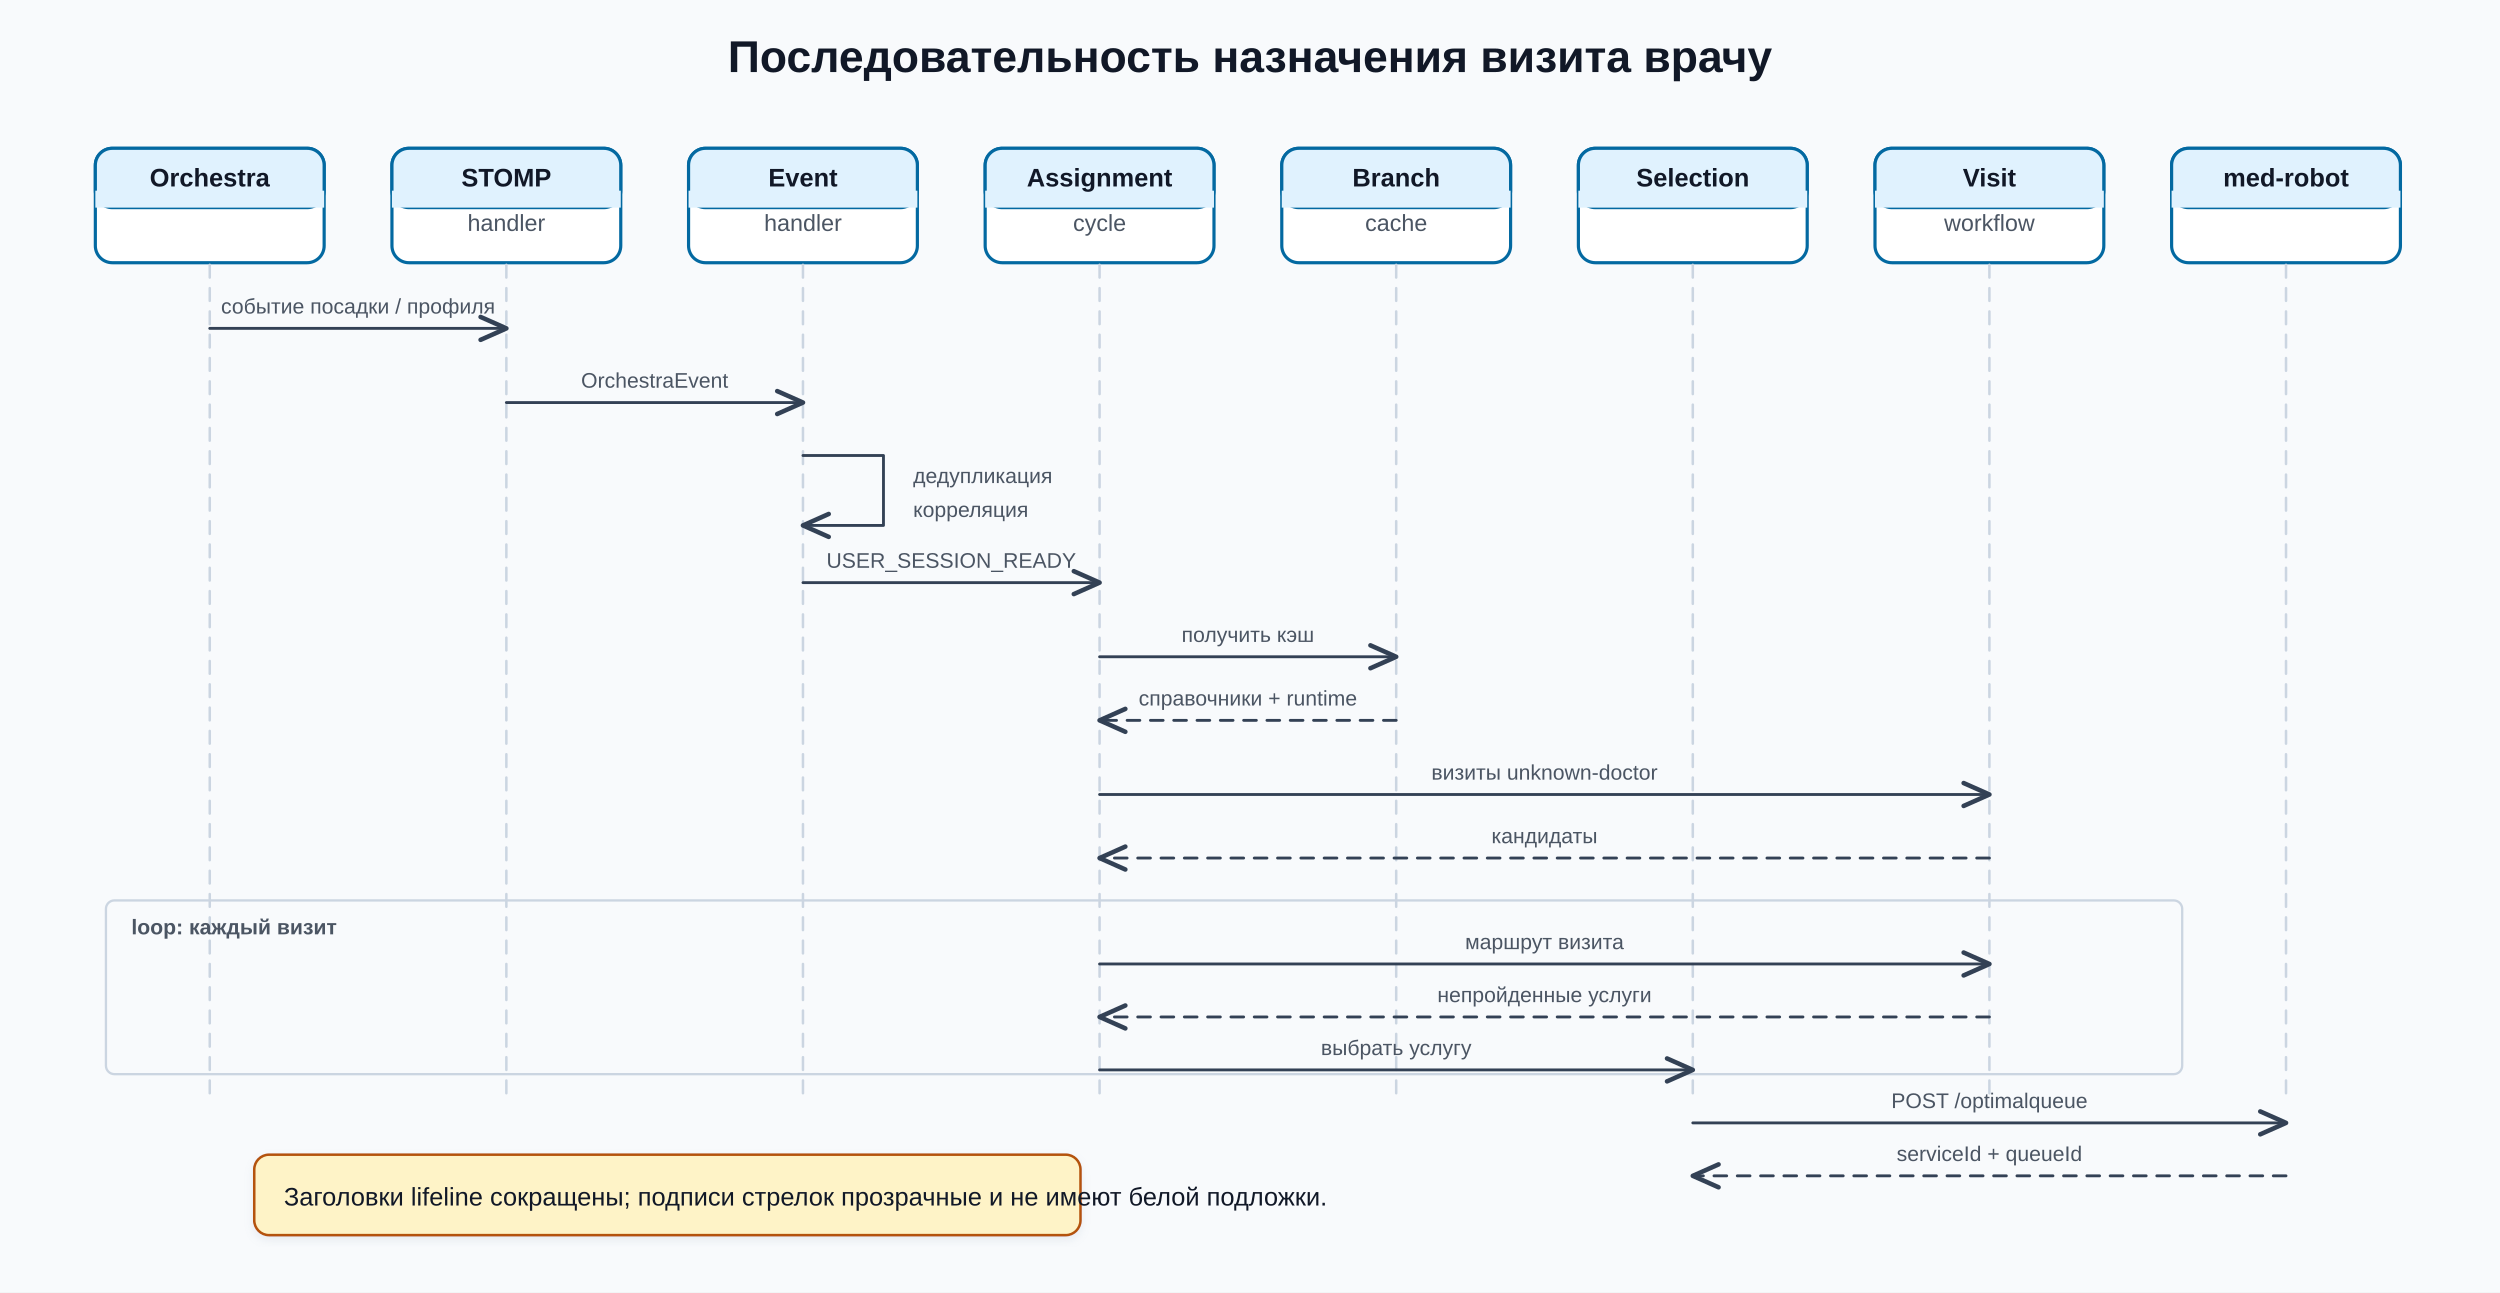
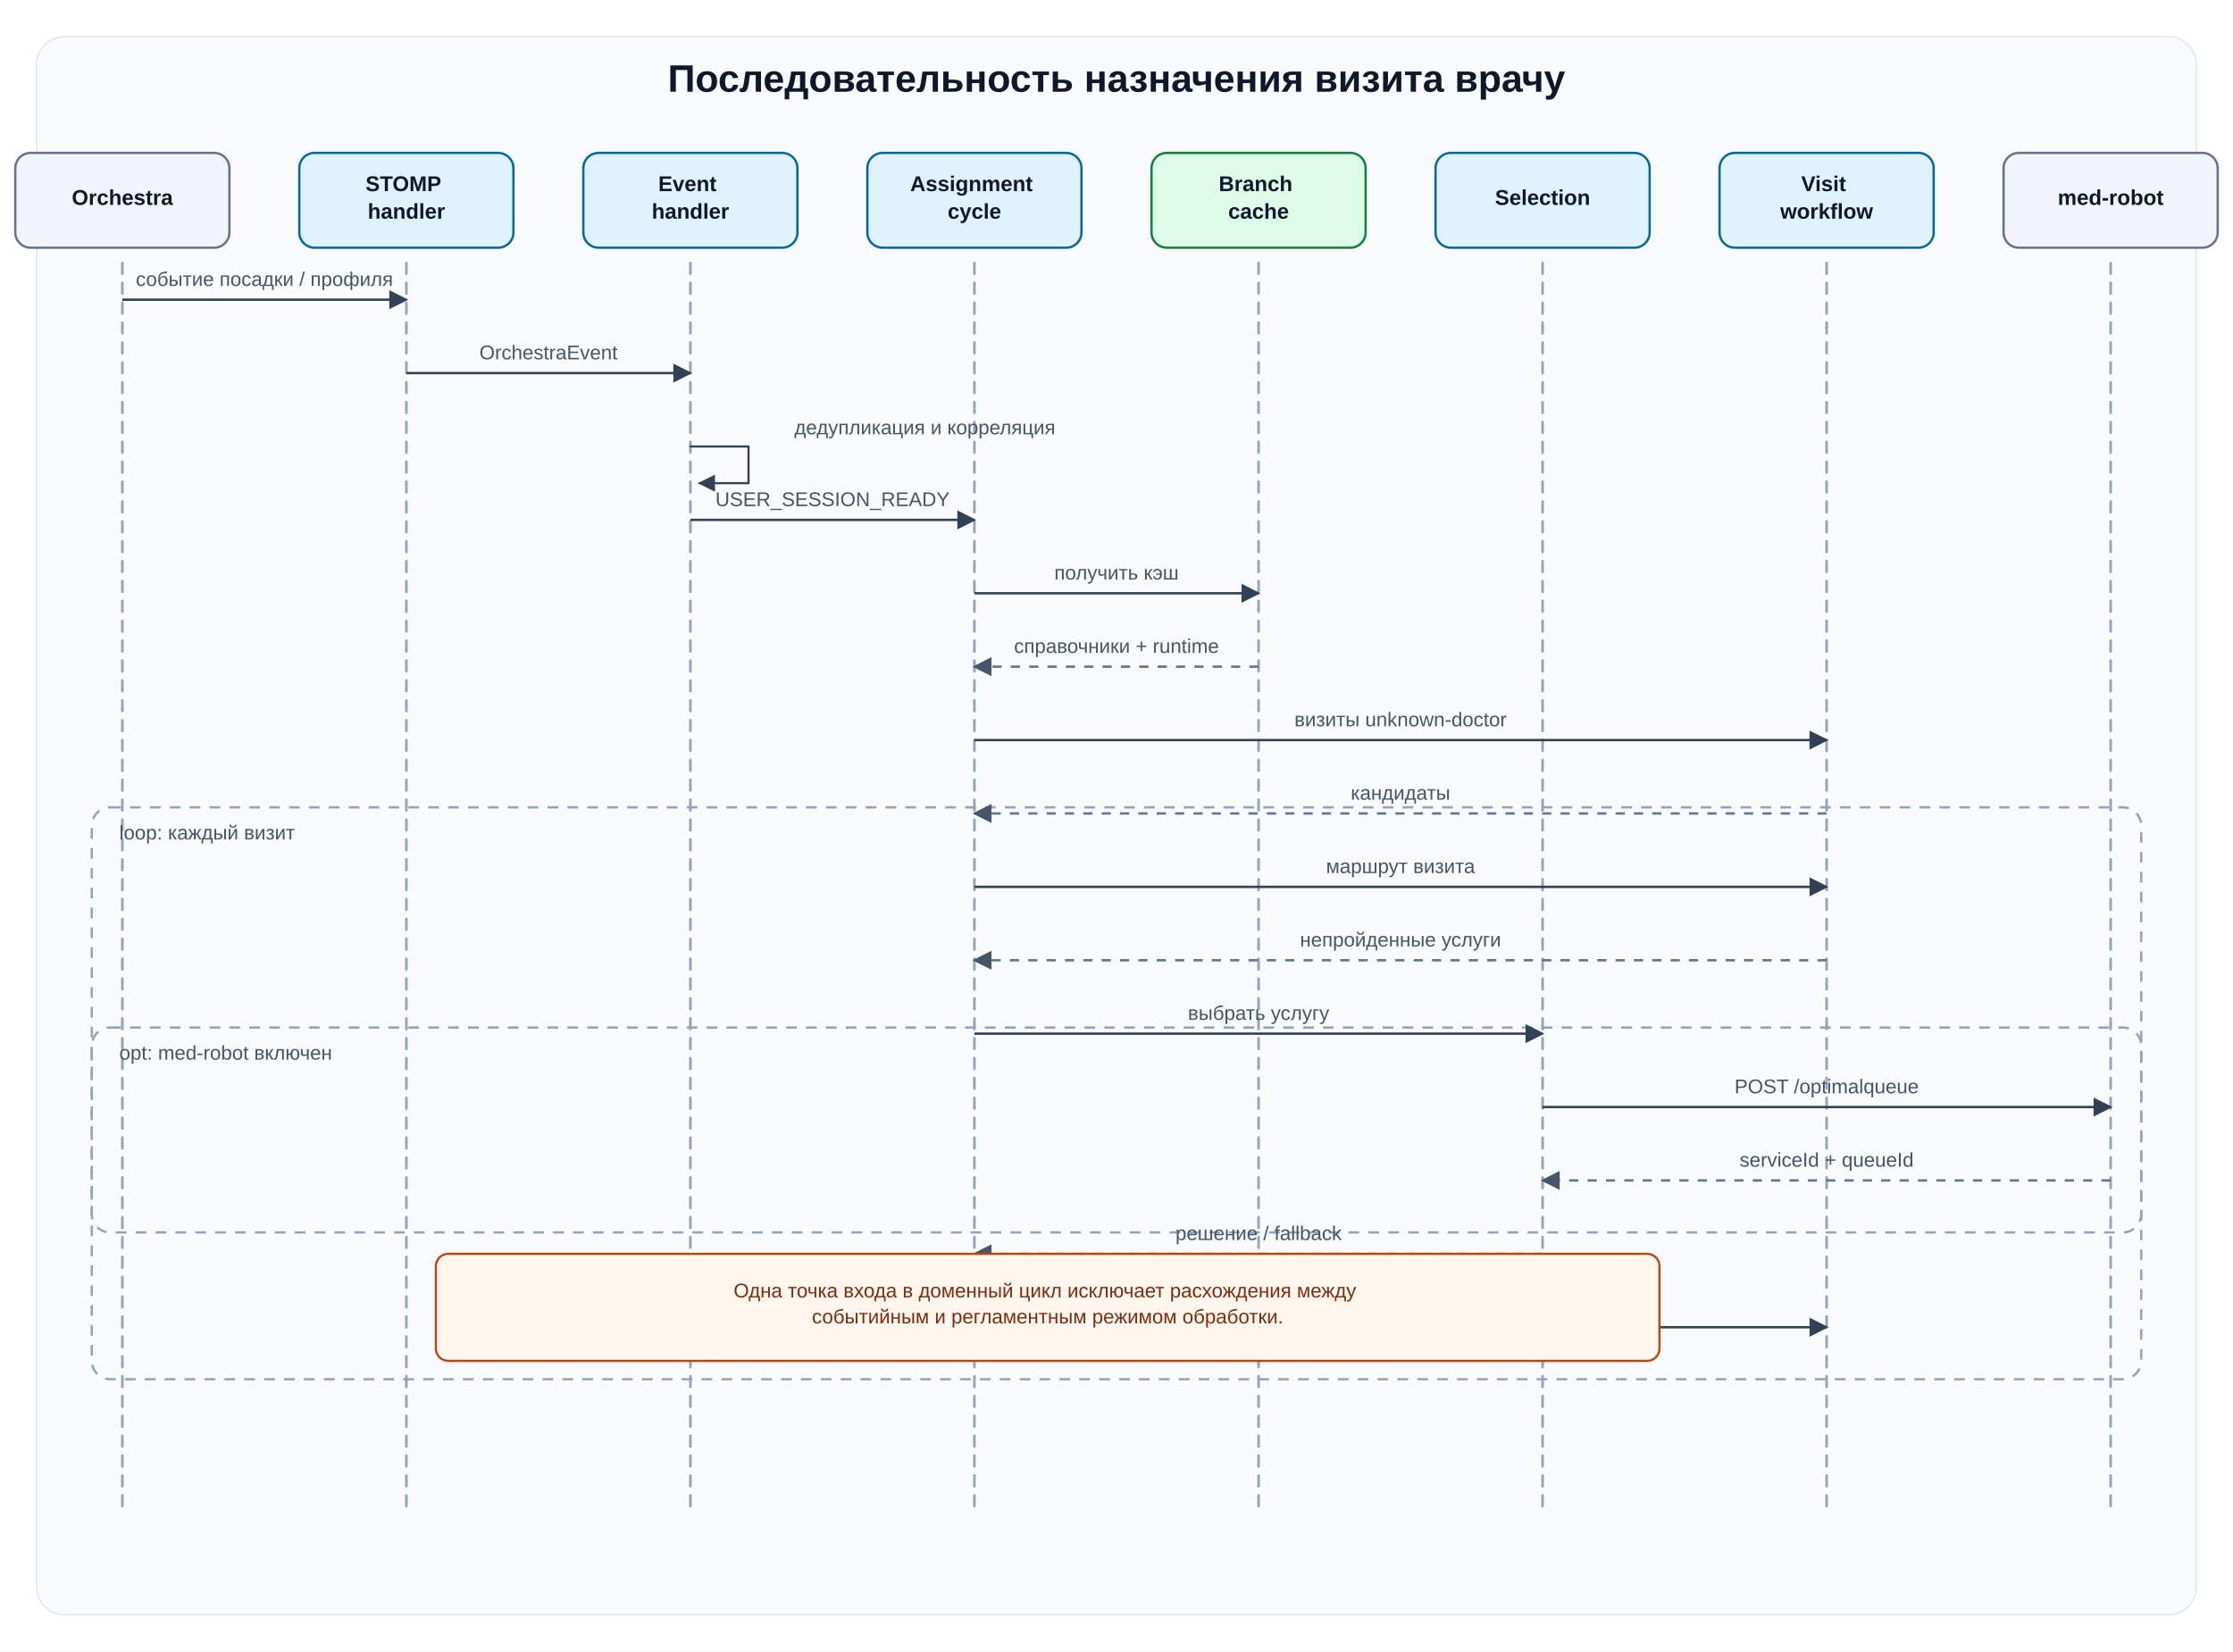
- <svg xmlns="http://www.w3.org/2000/svg" width="1180" height="610" viewBox="0 0 1180 610">
+ <svg xmlns="http://www.w3.org/2000/svg" width="1460" height="1080" viewBox="0 0 1460 1080" role="img" aria-label="Последовательность назначения визита врачу">
  <defs>
-     <marker id="arrow" markerWidth="12" markerHeight="10" refX="10" refY="5" orient="auto" markerUnits="strokeWidth">
-       <path d="M 1 1 L 10 5 L 1 9" fill="none" stroke="#334155" stroke-width="1.6" stroke-linecap="round" stroke-linejoin="round" />
+     <marker id="arrow" viewBox="0 0 10 10" refX="9" refY="5" markerWidth="8" markerHeight="8" orient="auto-start-reverse">
+       <path d="M 0 0 L 10 5 L 0 10 z" fill="#334155" />
    </marker>
-     <marker id="triangle" markerWidth="14" markerHeight="12" refX="12" refY="6" orient="auto" markerUnits="strokeWidth">
-       <path d="M 1 6 L 12 1 L 12 11 Z" fill="#F8FAFC" stroke="#334155" stroke-width="1.5" />
+     <marker id="arrow-dashed" viewBox="0 0 10 10" refX="9" refY="5" markerWidth="8" markerHeight="8" orient="auto-start-reverse">
+       <path d="M 0 0 L 10 5 L 0 10 z" fill="#475569" />
    </marker>
-     <marker id="green-dot" markerWidth="10" markerHeight="10" refX="5" refY="5" orient="auto">
-       <circle cx="5" cy="5" r="4" fill="#16A34A" />
-     </marker>
-     <filter id="card-shadow" x="-15%" y="-15%" width="130%" height="130%">
-       <feDropShadow dx="0" dy="2" stdDeviation="2" flood-color="#94A3B8" flood-opacity="0.16" />
-     </filter>
  </defs>
-   <rect x="0" y="0" width="1180" height="610" fill="#F8FAFC" />
-   <text x="590.0" y="34" text-anchor="middle" font-family="Segoe UI, Arial, sans-serif" font-size="21" font-weight="700" fill="#111827">Последовательность назначения визита врачу</text>
-   <rect x="45" y="70" width="108" height="54" rx="8" ry="8" fill="#FFFFFF" stroke="#0369A1" stroke-width="1.5" />
-   <rect x="45" y="70" width="108" height="28" rx="8" ry="8" fill="#E0F2FE" stroke="#0369A1" stroke-width="1.5" />
-   <rect x="45" y="90" width="108" height="8" fill="#E0F2FE" stroke="none" />
-   <text x="99.0" y="88" text-anchor="middle" font-family="Segoe UI, Arial, sans-serif" font-size="12" font-weight="700" fill="#111827" style="">
-     <tspan x="99.0" dy="0">Orchestra</tspan>
+   <rect x="0.0" y="0.0" width="1460.0" height="1080.0" rx="0.0" fill="#FFFFFF" stroke="none" stroke-width="1" />
+   <rect x="24.0" y="24.0" width="1412.0" height="1032.0" rx="18.0" fill="#F8FAFC" stroke="#E2E8F0" stroke-width="1" />
+   <text x="730.0" y="60.0" text-anchor="middle" font-family="Segoe UI, Arial, sans-serif" font-size="25" font-weight="700" fill="#0F172A">Последовательность назначения визита врачу</text>
+   <rect x="10.0" y="100.0" width="140.0" height="62.0" rx="10.0" fill="#F1F5F9" stroke="#64748B" stroke-width="1.5" />
+   <text x="80.0" y="134.0" text-anchor="middle" font-family="Segoe UI, Arial, sans-serif" font-size="14" font-weight="600" fill="#0F172A">
+     <tspan x="80.0" dy="0">Orchestra</tspan>
  </text>
-   <rect x="185" y="70" width="108" height="54" rx="8" ry="8" fill="#FFFFFF" stroke="#0369A1" stroke-width="1.5" />
-   <rect x="185" y="70" width="108" height="28" rx="8" ry="8" fill="#E0F2FE" stroke="#0369A1" stroke-width="1.5" />
-   <rect x="185" y="90" width="108" height="8" fill="#E0F2FE" stroke="none" />
-   <text x="239.0" y="88" text-anchor="middle" font-family="Segoe UI, Arial, sans-serif" font-size="12" font-weight="700" fill="#111827" style="">
-     <tspan x="239.0" dy="0">STOMP</tspan>
+   <path d="M 80.0 172.0 L 80.0 990.0" fill="none" stroke="#94A3B8" stroke-width="1.7" stroke-dasharray="7 6" stroke-linecap="round" />
+   <rect x="195.7" y="100.0" width="140.0" height="62.0" rx="10.0" fill="#E0F2FE" stroke="#0369A1" stroke-width="1.5" />
+   <text x="265.7" y="125.0" text-anchor="middle" font-family="Segoe UI, Arial, sans-serif" font-size="14" font-weight="700" fill="#0F172A">
+     <tspan x="265.7" dy="0">STOMP</tspan>
+     <tspan x="265.7" dy="18">handler</tspan>
  </text>
-   <text x="239.0" y="109" text-anchor="middle" font-family="Segoe UI, Arial, sans-serif" font-size="11" font-weight="400" fill="#4B5563" style="">
-     <tspan x="239.0" dy="0">handler</tspan>
+   <path d="M 265.7 172.0 L 265.7 990.0" fill="none" stroke="#94A3B8" stroke-width="1.7" stroke-dasharray="7 6" stroke-linecap="round" />
+   <rect x="381.4" y="100.0" width="140.0" height="62.0" rx="10.0" fill="#E0F2FE" stroke="#0369A1" stroke-width="1.5" />
+   <text x="451.4" y="125.0" text-anchor="middle" font-family="Segoe UI, Arial, sans-serif" font-size="14" font-weight="700" fill="#0F172A">
+     <tspan x="451.4" dy="0">Event</tspan>
+     <tspan x="451.4" dy="18">handler</tspan>
  </text>
-   <rect x="325" y="70" width="108" height="54" rx="8" ry="8" fill="#FFFFFF" stroke="#0369A1" stroke-width="1.5" />
-   <rect x="325" y="70" width="108" height="28" rx="8" ry="8" fill="#E0F2FE" stroke="#0369A1" stroke-width="1.5" />
-   <rect x="325" y="90" width="108" height="8" fill="#E0F2FE" stroke="none" />
-   <text x="379.0" y="88" text-anchor="middle" font-family="Segoe UI, Arial, sans-serif" font-size="12" font-weight="700" fill="#111827" style="">
-     <tspan x="379.0" dy="0">Event</tspan>
+   <path d="M 451.4 172.0 L 451.4 990.0" fill="none" stroke="#94A3B8" stroke-width="1.7" stroke-dasharray="7 6" stroke-linecap="round" />
+   <rect x="567.1" y="100.0" width="140.0" height="62.0" rx="10.0" fill="#E0F2FE" stroke="#0369A1" stroke-width="1.5" />
+   <text x="637.1" y="125.0" text-anchor="middle" font-family="Segoe UI, Arial, sans-serif" font-size="14" font-weight="700" fill="#0F172A">
+     <tspan x="637.1" dy="0">Assignment</tspan>
+     <tspan x="637.1" dy="18">cycle</tspan>
  </text>
-   <text x="379.0" y="109" text-anchor="middle" font-family="Segoe UI, Arial, sans-serif" font-size="11" font-weight="400" fill="#4B5563" style="">
-     <tspan x="379.0" dy="0">handler</tspan>
+   <path d="M 637.1 172.0 L 637.1 990.0" fill="none" stroke="#94A3B8" stroke-width="1.7" stroke-dasharray="7 6" stroke-linecap="round" />
+   <rect x="752.9" y="100.0" width="140.0" height="62.0" rx="10.0" fill="#DCFCE7" stroke="#15803D" stroke-width="1.5" />
+   <text x="822.9" y="125.0" text-anchor="middle" font-family="Segoe UI, Arial, sans-serif" font-size="14" font-weight="700" fill="#0F172A">
+     <tspan x="822.9" dy="0">Branch</tspan>
+     <tspan x="822.9" dy="18">cache</tspan>
  </text>
-   <rect x="465" y="70" width="108" height="54" rx="8" ry="8" fill="#FFFFFF" stroke="#0369A1" stroke-width="1.5" />
-   <rect x="465" y="70" width="108" height="28" rx="8" ry="8" fill="#E0F2FE" stroke="#0369A1" stroke-width="1.5" />
-   <rect x="465" y="90" width="108" height="8" fill="#E0F2FE" stroke="none" />
-   <text x="519.0" y="88" text-anchor="middle" font-family="Segoe UI, Arial, sans-serif" font-size="12" font-weight="700" fill="#111827" style="">
-     <tspan x="519.0" dy="0">Assignment</tspan>
+   <path d="M 822.9 172.0 L 822.9 990.0" fill="none" stroke="#94A3B8" stroke-width="1.7" stroke-dasharray="7 6" stroke-linecap="round" />
+   <rect x="938.6" y="100.0" width="140.0" height="62.0" rx="10.0" fill="#E0F2FE" stroke="#0369A1" stroke-width="1.5" />
+   <text x="1008.6" y="134.0" text-anchor="middle" font-family="Segoe UI, Arial, sans-serif" font-size="14" font-weight="700" fill="#0F172A">
+     <tspan x="1008.6" dy="0">Selection</tspan>
  </text>
-   <text x="519.0" y="109" text-anchor="middle" font-family="Segoe UI, Arial, sans-serif" font-size="11" font-weight="400" fill="#4B5563" style="">
-     <tspan x="519.0" dy="0">cycle</tspan>
+   <path d="M 1008.6 172.0 L 1008.6 990.0" fill="none" stroke="#94A3B8" stroke-width="1.7" stroke-dasharray="7 6" stroke-linecap="round" />
+   <rect x="1124.3" y="100.0" width="140.0" height="62.0" rx="10.0" fill="#E0F2FE" stroke="#0369A1" stroke-width="1.5" />
+   <text x="1194.3" y="125.0" text-anchor="middle" font-family="Segoe UI, Arial, sans-serif" font-size="14" font-weight="700" fill="#0F172A">
+     <tspan x="1194.3" dy="0">Visit</tspan>
+     <tspan x="1194.3" dy="18">workflow</tspan>
  </text>
-   <rect x="605" y="70" width="108" height="54" rx="8" ry="8" fill="#FFFFFF" stroke="#0369A1" stroke-width="1.5" />
-   <rect x="605" y="70" width="108" height="28" rx="8" ry="8" fill="#E0F2FE" stroke="#0369A1" stroke-width="1.5" />
-   <rect x="605" y="90" width="108" height="8" fill="#E0F2FE" stroke="none" />
-   <text x="659.0" y="88" text-anchor="middle" font-family="Segoe UI, Arial, sans-serif" font-size="12" font-weight="700" fill="#111827" style="">
-     <tspan x="659.0" dy="0">Branch</tspan>
+   <path d="M 1194.3 172.0 L 1194.3 990.0" fill="none" stroke="#94A3B8" stroke-width="1.7" stroke-dasharray="7 6" stroke-linecap="round" />
+   <rect x="1310.0" y="100.0" width="140.0" height="62.0" rx="10.0" fill="#F1F5F9" stroke="#64748B" stroke-width="1.5" />
+   <text x="1380.0" y="134.0" text-anchor="middle" font-family="Segoe UI, Arial, sans-serif" font-size="14" font-weight="600" fill="#0F172A">
+     <tspan x="1380.0" dy="0">med-robot</tspan>
  </text>
-   <text x="659.0" y="109" text-anchor="middle" font-family="Segoe UI, Arial, sans-serif" font-size="11" font-weight="400" fill="#4B5563" style="">
-     <tspan x="659.0" dy="0">cache</tspan>
-   </text>
-   <rect x="745" y="70" width="108" height="54" rx="8" ry="8" fill="#FFFFFF" stroke="#0369A1" stroke-width="1.5" />
-   <rect x="745" y="70" width="108" height="28" rx="8" ry="8" fill="#E0F2FE" stroke="#0369A1" stroke-width="1.5" />
-   <rect x="745" y="90" width="108" height="8" fill="#E0F2FE" stroke="none" />
-   <text x="799.0" y="88" text-anchor="middle" font-family="Segoe UI, Arial, sans-serif" font-size="12" font-weight="700" fill="#111827" style="">
-     <tspan x="799.0" dy="0">Selection</tspan>
-   </text>
-   <rect x="885" y="70" width="108" height="54" rx="8" ry="8" fill="#FFFFFF" stroke="#0369A1" stroke-width="1.5" />
-   <rect x="885" y="70" width="108" height="28" rx="8" ry="8" fill="#E0F2FE" stroke="#0369A1" stroke-width="1.5" />
-   <rect x="885" y="90" width="108" height="8" fill="#E0F2FE" stroke="none" />
-   <text x="939.0" y="88" text-anchor="middle" font-family="Segoe UI, Arial, sans-serif" font-size="12" font-weight="700" fill="#111827" style="">
-     <tspan x="939.0" dy="0">Visit</tspan>
-   </text>
-   <text x="939.0" y="109" text-anchor="middle" font-family="Segoe UI, Arial, sans-serif" font-size="11" font-weight="400" fill="#4B5563" style="">
-     <tspan x="939.0" dy="0">workflow</tspan>
-   </text>
-   <rect x="1025" y="70" width="108" height="54" rx="8" ry="8" fill="#FFFFFF" stroke="#0369A1" stroke-width="1.5" />
-   <rect x="1025" y="70" width="108" height="28" rx="8" ry="8" fill="#E0F2FE" stroke="#0369A1" stroke-width="1.5" />
-   <rect x="1025" y="90" width="108" height="8" fill="#E0F2FE" stroke="none" />
-   <text x="1079.0" y="88" text-anchor="middle" font-family="Segoe UI, Arial, sans-serif" font-size="12" font-weight="700" fill="#111827" style="">
-     <tspan x="1079.0" dy="0">med-robot</tspan>
-   </text>
-   <line x1="99.0" y1="125" x2="99.0" y2="520" stroke="#CBD5E1" stroke-width="1.2" stroke-linecap="round" stroke-dasharray="6 5" />
-   <line x1="239.0" y1="125" x2="239.0" y2="520" stroke="#CBD5E1" stroke-width="1.2" stroke-linecap="round" stroke-dasharray="6 5" />
-   <line x1="379.0" y1="125" x2="379.0" y2="520" stroke="#CBD5E1" stroke-width="1.2" stroke-linecap="round" stroke-dasharray="6 5" />
-   <line x1="519.0" y1="125" x2="519.0" y2="520" stroke="#CBD5E1" stroke-width="1.2" stroke-linecap="round" stroke-dasharray="6 5" />
-   <line x1="659.0" y1="125" x2="659.0" y2="520" stroke="#CBD5E1" stroke-width="1.2" stroke-linecap="round" stroke-dasharray="6 5" />
-   <line x1="799.0" y1="125" x2="799.0" y2="520" stroke="#CBD5E1" stroke-width="1.2" stroke-linecap="round" stroke-dasharray="6 5" />
-   <line x1="939.0" y1="125" x2="939.0" y2="520" stroke="#CBD5E1" stroke-width="1.2" stroke-linecap="round" stroke-dasharray="6 5" />
-   <line x1="1079.0" y1="125" x2="1079.0" y2="520" stroke="#CBD5E1" stroke-width="1.2" stroke-linecap="round" stroke-dasharray="6 5" />
-   <line x1="99.0" y1="155" x2="239.0" y2="155" stroke="#334155" stroke-width="1.35" stroke-linecap="round" marker-end="url(#arrow)" />
-   <text x="169.0" y="148" text-anchor="middle" font-family="Segoe UI, Arial, sans-serif" font-size="10" font-weight="400" fill="#4B5563" style="">
-     <tspan x="169.0" dy="0">событие посадки / профиля</tspan>
-   </text>
-   <line x1="239.0" y1="190" x2="379.0" y2="190" stroke="#334155" stroke-width="1.35" stroke-linecap="round" marker-end="url(#arrow)" />
-   <text x="309.0" y="183" text-anchor="middle" font-family="Segoe UI, Arial, sans-serif" font-size="10" font-weight="400" fill="#4B5563" style="">
-     <tspan x="309.0" dy="0">OrchestraEvent</tspan>
-   </text>
-   <path d="M 379.0 215 L 417.0 215 L 417.0 248 L 379.0 248" fill="none" stroke="#334155" stroke-width="1.35" stroke-linecap="round" stroke-linejoin="round" marker-end="url(#arrow)" />
-   <text x="431.0" y="228" text-anchor="start" font-family="Segoe UI, Arial, sans-serif" font-size="10" font-weight="400" fill="#4B5563" style="">
-     <tspan x="431.0" dy="0">дедупликация</tspan>
-   </text>
-   <text x="431.0" y="244" text-anchor="start" font-family="Segoe UI, Arial, sans-serif" font-size="10" font-weight="400" fill="#4B5563" style="">
-     <tspan x="431.0" dy="0">корреляция</tspan>
-   </text>
-   <line x1="379.0" y1="275" x2="519.0" y2="275" stroke="#334155" stroke-width="1.35" stroke-linecap="round" marker-end="url(#arrow)" />
-   <text x="449.0" y="268" text-anchor="middle" font-family="Segoe UI, Arial, sans-serif" font-size="10" font-weight="400" fill="#4B5563" style="">
-     <tspan x="449.0" dy="0">USER_SESSION_READY</tspan>
-   </text>
-   <line x1="519.0" y1="310" x2="659.0" y2="310" stroke="#334155" stroke-width="1.35" stroke-linecap="round" marker-end="url(#arrow)" />
-   <text x="589.0" y="303" text-anchor="middle" font-family="Segoe UI, Arial, sans-serif" font-size="10" font-weight="400" fill="#4B5563" style="">
-     <tspan x="589.0" dy="0">получить кэш</tspan>
-   </text>
-   <line x1="659.0" y1="340" x2="519.0" y2="340" stroke="#334155" stroke-width="1.35" stroke-linecap="round" stroke-dasharray="6 5" marker-end="url(#arrow)" />
-   <text x="589.0" y="333" text-anchor="middle" font-family="Segoe UI, Arial, sans-serif" font-size="10" font-weight="400" fill="#4B5563" style="">
-     <tspan x="589.0" dy="0">справочники + runtime</tspan>
-   </text>
-   <line x1="519.0" y1="375" x2="939.0" y2="375" stroke="#334155" stroke-width="1.35" stroke-linecap="round" marker-end="url(#arrow)" />
-   <text x="729.0" y="368" text-anchor="middle" font-family="Segoe UI, Arial, sans-serif" font-size="10" font-weight="400" fill="#4B5563" style="">
-     <tspan x="729.0" dy="0">визиты unknown-doctor</tspan>
-   </text>
-   <line x1="939.0" y1="405" x2="519.0" y2="405" stroke="#334155" stroke-width="1.35" stroke-linecap="round" stroke-dasharray="6 5" marker-end="url(#arrow)" />
-   <text x="729.0" y="398" text-anchor="middle" font-family="Segoe UI, Arial, sans-serif" font-size="10" font-weight="400" fill="#4B5563" style="">
-     <tspan x="729.0" dy="0">кандидаты</tspan>
-   </text>
-   <rect x="50" y="425" width="980" height="82" rx="4" ry="4" fill="none" stroke="#CBD5E1" stroke-width="1.1" />
-   <text x="62" y="441" text-anchor="start" font-family="Segoe UI, Arial, sans-serif" font-size="10" font-weight="600" fill="#4B5563" style="">
-     <tspan x="62" dy="0">loop: каждый визит</tspan>
-   </text>
-   <line x1="519.0" y1="455" x2="939.0" y2="455" stroke="#334155" stroke-width="1.35" stroke-linecap="round" marker-end="url(#arrow)" />
-   <text x="729.0" y="448" text-anchor="middle" font-family="Segoe UI, Arial, sans-serif" font-size="10" font-weight="400" fill="#4B5563" style="">
-     <tspan x="729.0" dy="0">маршрут визита</tspan>
-   </text>
-   <line x1="939.0" y1="480" x2="519.0" y2="480" stroke="#334155" stroke-width="1.35" stroke-linecap="round" stroke-dasharray="6 5" marker-end="url(#arrow)" />
-   <text x="729.0" y="473" text-anchor="middle" font-family="Segoe UI, Arial, sans-serif" font-size="10" font-weight="400" fill="#4B5563" style="">
-     <tspan x="729.0" dy="0">непройденные услуги</tspan>
-   </text>
-   <line x1="519.0" y1="505" x2="799.0" y2="505" stroke="#334155" stroke-width="1.35" stroke-linecap="round" marker-end="url(#arrow)" />
-   <text x="659.0" y="498" text-anchor="middle" font-family="Segoe UI, Arial, sans-serif" font-size="10" font-weight="400" fill="#4B5563" style="">
-     <tspan x="659.0" dy="0">выбрать услугу</tspan>
-   </text>
-   <line x1="799.0" y1="530" x2="1079.0" y2="530" stroke="#334155" stroke-width="1.35" stroke-linecap="round" marker-end="url(#arrow)" />
-   <text x="939.0" y="523" text-anchor="middle" font-family="Segoe UI, Arial, sans-serif" font-size="10" font-weight="400" fill="#4B5563" style="">
-     <tspan x="939.0" dy="0">POST /optimalqueue</tspan>
-   </text>
-   <line x1="1079.0" y1="555" x2="799.0" y2="555" stroke="#334155" stroke-width="1.35" stroke-linecap="round" stroke-dasharray="6 5" marker-end="url(#arrow)" />
-   <text x="939.0" y="548" text-anchor="middle" font-family="Segoe UI, Arial, sans-serif" font-size="10" font-weight="400" fill="#4B5563" style="">
-     <tspan x="939.0" dy="0">serviceId + queueId</tspan>
-   </text>
-   <rect x="120" y="545" width="390" height="38" rx="7" ry="7" fill="#FEF3C7" stroke="#B45309" stroke-width="1.2" filter="url(#card-shadow)" />
-   <text x="134" y="569" text-anchor="start" font-family="Segoe UI, Arial, sans-serif" font-size="12" font-weight="400" fill="#111827" style="">
-     <tspan x="134" dy="0">Заголовки lifeline сокращены; подписи стрелок прозрачные и не имеют белой подложки.</tspan>
+   <path d="M 1380.0 172.0 L 1380.0 990.0" fill="none" stroke="#94A3B8" stroke-width="1.7" stroke-dasharray="7 6" stroke-linecap="round" />
+   <rect x="60.0" y="528.0" width="1340.0" height="374.0" rx="12.0" fill="none" stroke="#94A3B8" stroke-width="1.5" stroke-dasharray="7 6" />
+   <text x="78.0" y="549.0" text-anchor="start" font-family="Segoe UI, Arial, sans-serif" font-size="13" font-weight="400" fill="#475569">loop: каждый визит</text>
+   <rect x="60.0" y="672.0" width="1340.0" height="134.0" rx="12.0" fill="none" stroke="#94A3B8" stroke-width="1.5" stroke-dasharray="7 6" />
+   <text x="78.0" y="693.0" text-anchor="start" font-family="Segoe UI, Arial, sans-serif" font-size="13" font-weight="400" fill="#475569">opt: med-robot включен</text>
+   <path d="M 80.0 196.0 L 265.7 196.0" fill="none" stroke="#334155" stroke-width="1.55" marker-end="url(#arrow)" />
+   <text x="172.9" y="187.0" text-anchor="middle" font-family="Segoe UI, Arial, sans-serif" font-size="13" font-weight="400" fill="#475569">событие посадки / профиля</text>
+   <path d="M 265.7 244.0 L 451.4 244.0" fill="none" stroke="#334155" stroke-width="1.55" marker-end="url(#arrow)" />
+   <text x="358.6" y="235.0" text-anchor="middle" font-family="Segoe UI, Arial, sans-serif" font-size="13" font-weight="400" fill="#475569">OrchestraEvent</text>
+   <path d=" M 451.4 292.0 L 489.4 292.0 L 489.4 316.0 L 457.4 316.0" fill="none" stroke="#334155" stroke-width="1.4" stroke-linejoin="round" stroke-linecap="round" marker-end="url(#arrow)" />
+   <text x="519.4" y="284.0" text-anchor="start" font-family="Segoe UI, Arial, sans-serif" font-size="13" font-weight="400" fill="#475569">дедупликация и корреляция</text>
+   <path d="M 451.4 340.0 L 637.1 340.0" fill="none" stroke="#334155" stroke-width="1.55" marker-end="url(#arrow)" />
+   <text x="544.3" y="331.0" text-anchor="middle" font-family="Segoe UI, Arial, sans-serif" font-size="13" font-weight="400" fill="#475569">USER_SESSION_READY</text>
+   <path d="M 637.1 388.0 L 822.9 388.0" fill="none" stroke="#334155" stroke-width="1.55" marker-end="url(#arrow)" />
+   <text x="730.0" y="379.0" text-anchor="middle" font-family="Segoe UI, Arial, sans-serif" font-size="13" font-weight="400" fill="#475569">получить кэш</text>
+   <path d="M 822.9 436.0 L 637.1 436.0" fill="none" stroke="#64748B" stroke-width="1.55" stroke-dasharray="6 6" marker-end="url(#arrow-dashed)" />
+   <text x="730.0" y="427.0" text-anchor="middle" font-family="Segoe UI, Arial, sans-serif" font-size="13" font-weight="400" fill="#475569">справочники + runtime</text>
+   <path d="M 637.1 484.0 L 1194.3 484.0" fill="none" stroke="#334155" stroke-width="1.55" marker-end="url(#arrow)" />
+   <text x="915.7" y="475.0" text-anchor="middle" font-family="Segoe UI, Arial, sans-serif" font-size="13" font-weight="400" fill="#475569">визиты unknown-doctor</text>
+   <path d="M 1194.3 532.0 L 637.1 532.0" fill="none" stroke="#64748B" stroke-width="1.55" stroke-dasharray="6 6" marker-end="url(#arrow-dashed)" />
+   <text x="915.7" y="523.0" text-anchor="middle" font-family="Segoe UI, Arial, sans-serif" font-size="13" font-weight="400" fill="#475569">кандидаты</text>
+   <path d="M 637.1 580.0 L 1194.3 580.0" fill="none" stroke="#334155" stroke-width="1.55" marker-end="url(#arrow)" />
+   <text x="915.7" y="571.0" text-anchor="middle" font-family="Segoe UI, Arial, sans-serif" font-size="13" font-weight="400" fill="#475569">маршрут визита</text>
+   <path d="M 1194.3 628.0 L 637.1 628.0" fill="none" stroke="#64748B" stroke-width="1.55" stroke-dasharray="6 6" marker-end="url(#arrow-dashed)" />
+   <text x="915.7" y="619.0" text-anchor="middle" font-family="Segoe UI, Arial, sans-serif" font-size="13" font-weight="400" fill="#475569">непройденные услуги</text>
+   <path d="M 637.1 676.0 L 1008.6 676.0" fill="none" stroke="#334155" stroke-width="1.55" marker-end="url(#arrow)" />
+   <text x="822.9" y="667.0" text-anchor="middle" font-family="Segoe UI, Arial, sans-serif" font-size="13" font-weight="400" fill="#475569">выбрать услугу</text>
+   <path d="M 1008.6 724.0 L 1380.0 724.0" fill="none" stroke="#334155" stroke-width="1.55" marker-end="url(#arrow)" />
+   <text x="1194.3" y="715.0" text-anchor="middle" font-family="Segoe UI, Arial, sans-serif" font-size="13" font-weight="400" fill="#475569">POST /optimalqueue</text>
+   <path d="M 1380.0 772.0 L 1008.6 772.0" fill="none" stroke="#64748B" stroke-width="1.55" stroke-dasharray="6 6" marker-end="url(#arrow-dashed)" />
+   <text x="1194.3" y="763.0" text-anchor="middle" font-family="Segoe UI, Arial, sans-serif" font-size="13" font-weight="400" fill="#475569">serviceId + queueId</text>
+   <path d="M 1008.6 820.0 L 637.1 820.0" fill="none" stroke="#64748B" stroke-width="1.55" stroke-dasharray="6 6" marker-end="url(#arrow-dashed)" />
+   <text x="822.9" y="811.0" text-anchor="middle" font-family="Segoe UI, Arial, sans-serif" font-size="13" font-weight="400" fill="#475569">решение / fallback</text>
+   <path d="M 637.1 868.0 L 1194.3 868.0" fill="none" stroke="#334155" stroke-width="1.55" marker-end="url(#arrow)" />
+   <text x="915.7" y="859.0" text-anchor="middle" font-family="Segoe UI, Arial, sans-serif" font-size="13" font-weight="400" fill="#475569">assign + transfer</text>
+   <rect x="285.0" y="820.0" width="800.0" height="70.0" rx="8.0" fill="#FFF7ED" stroke="#C2410C" stroke-width="1.4" />
+   <text x="685.0" y="848.5" text-anchor="middle" font-family="Segoe UI, Arial, sans-serif" font-size="13" font-weight="400" fill="#7C2D12">
+     <tspan x="685.0" dy="0">Одна точка входа в доменный цикл исключает расхождения между</tspan>
+     <tspan x="685.0" dy="17">событийным и регламентным режимом обработки.</tspan>
  </text>
</svg>
